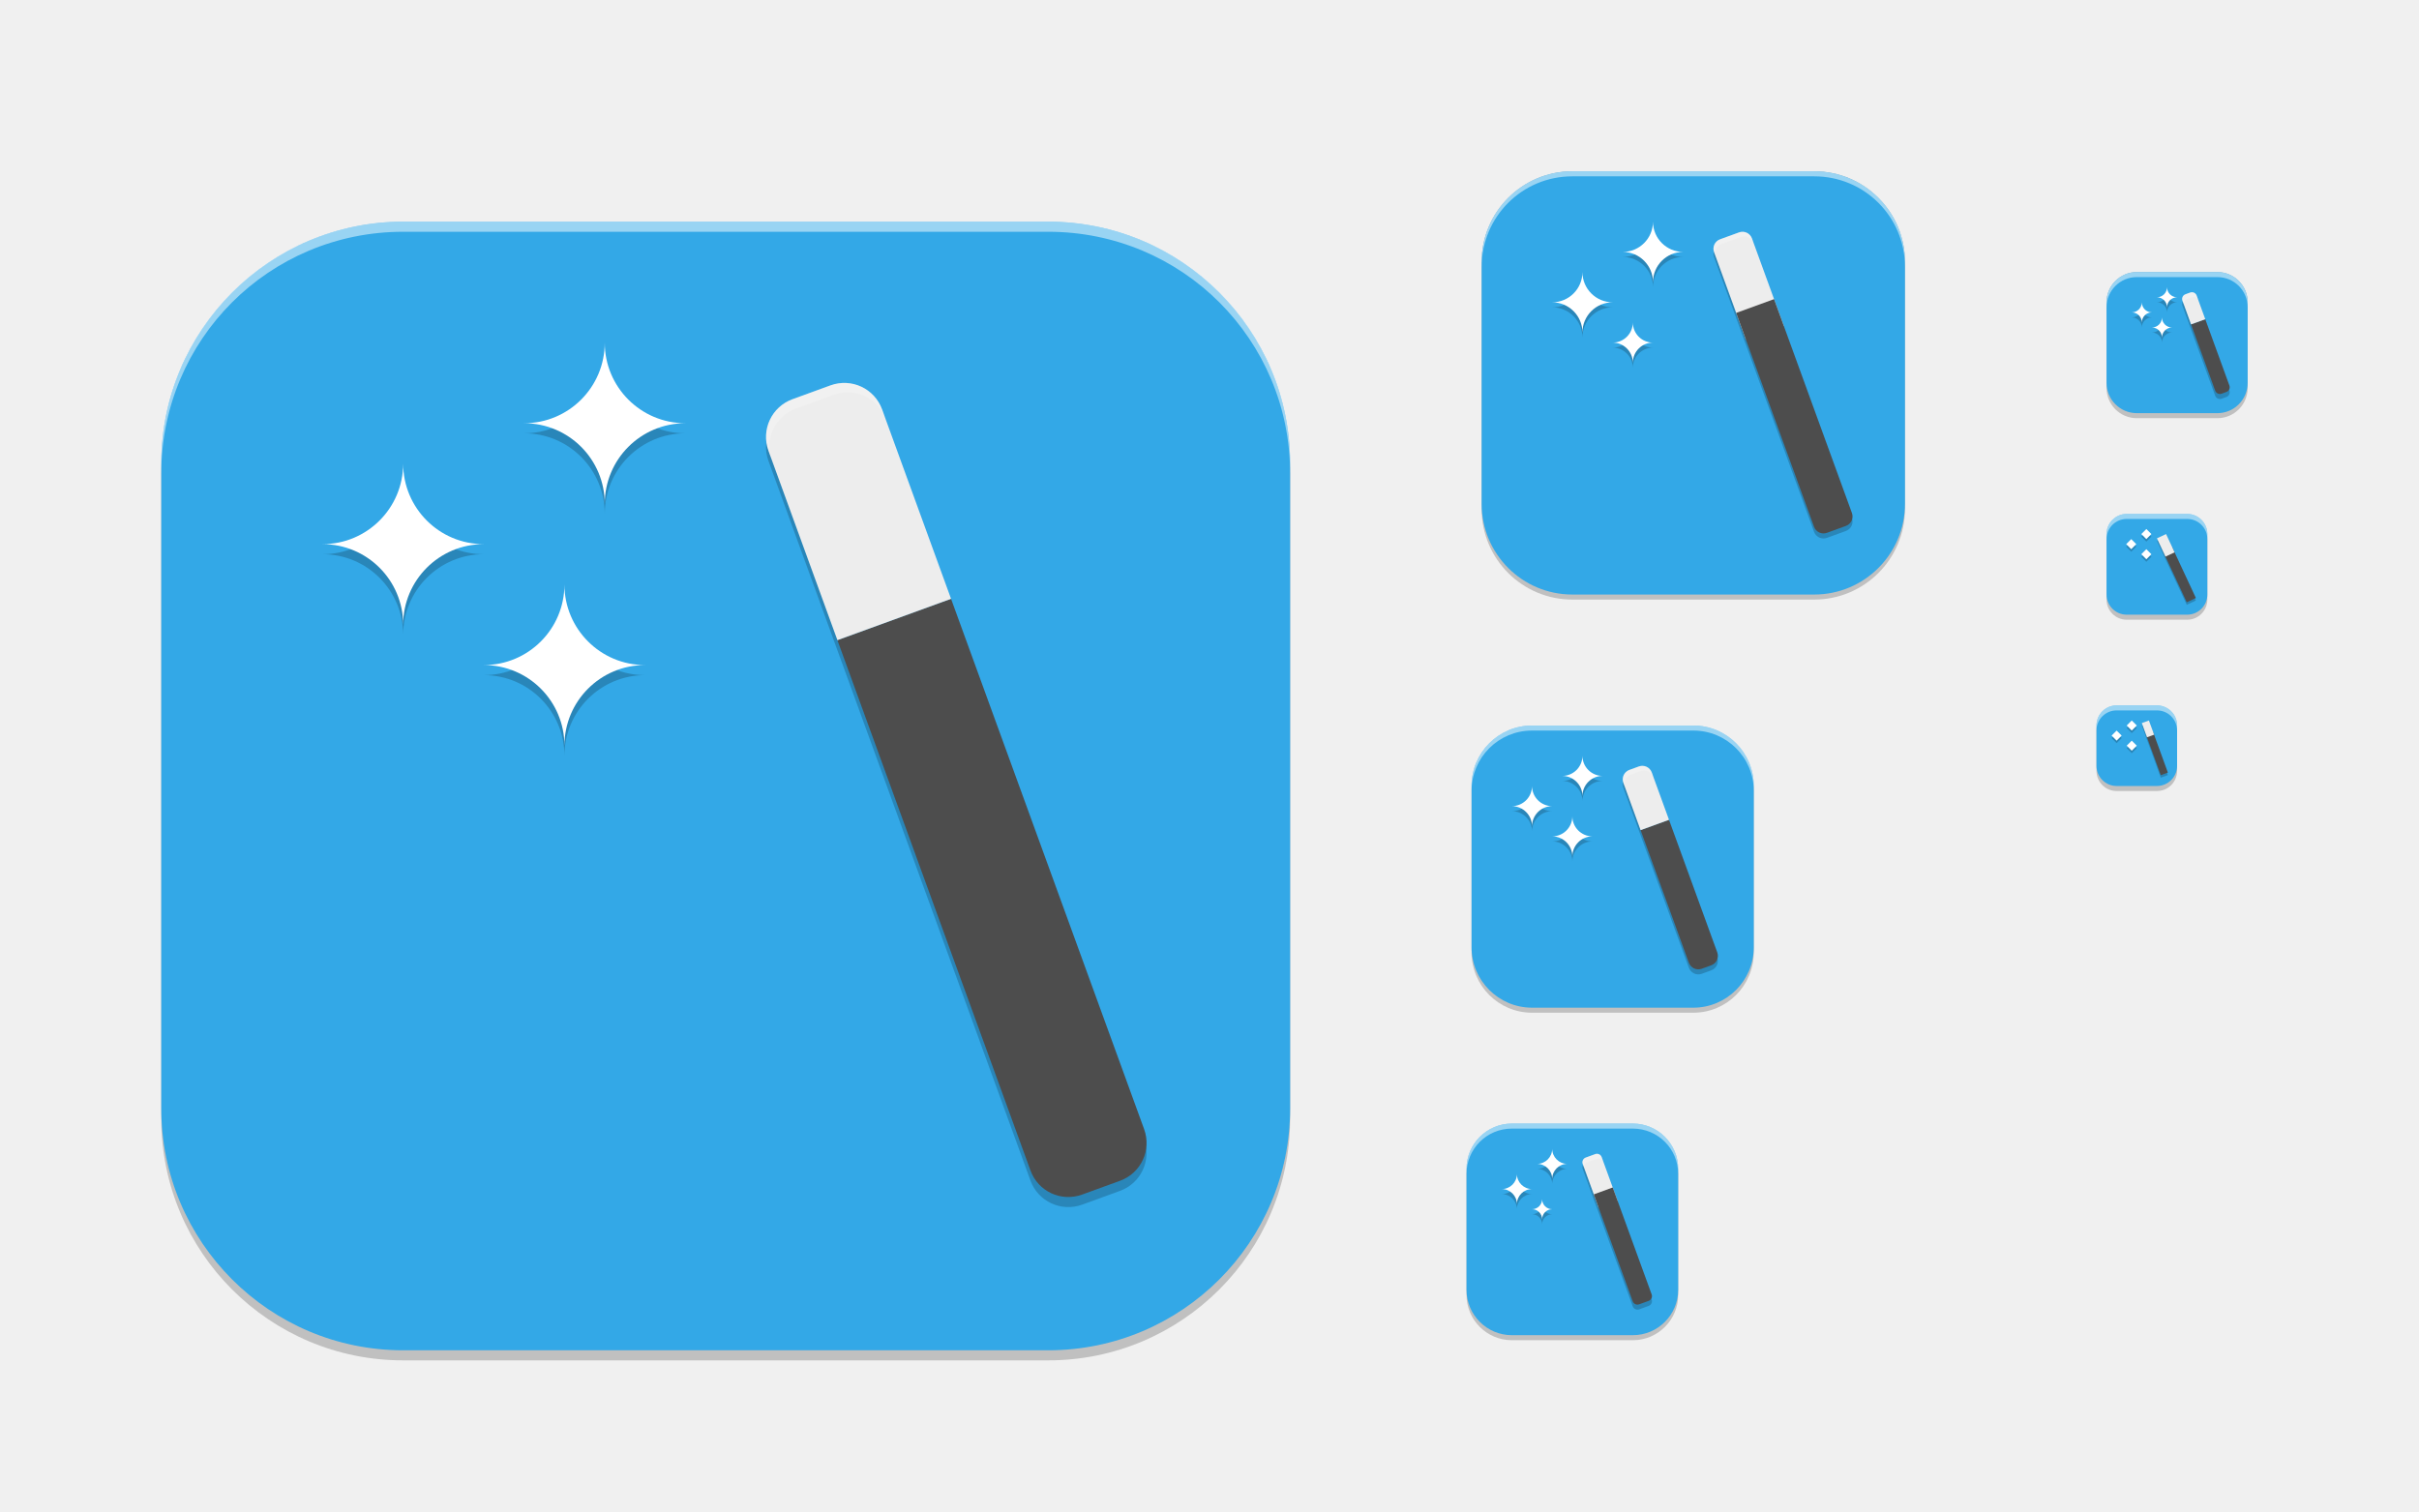
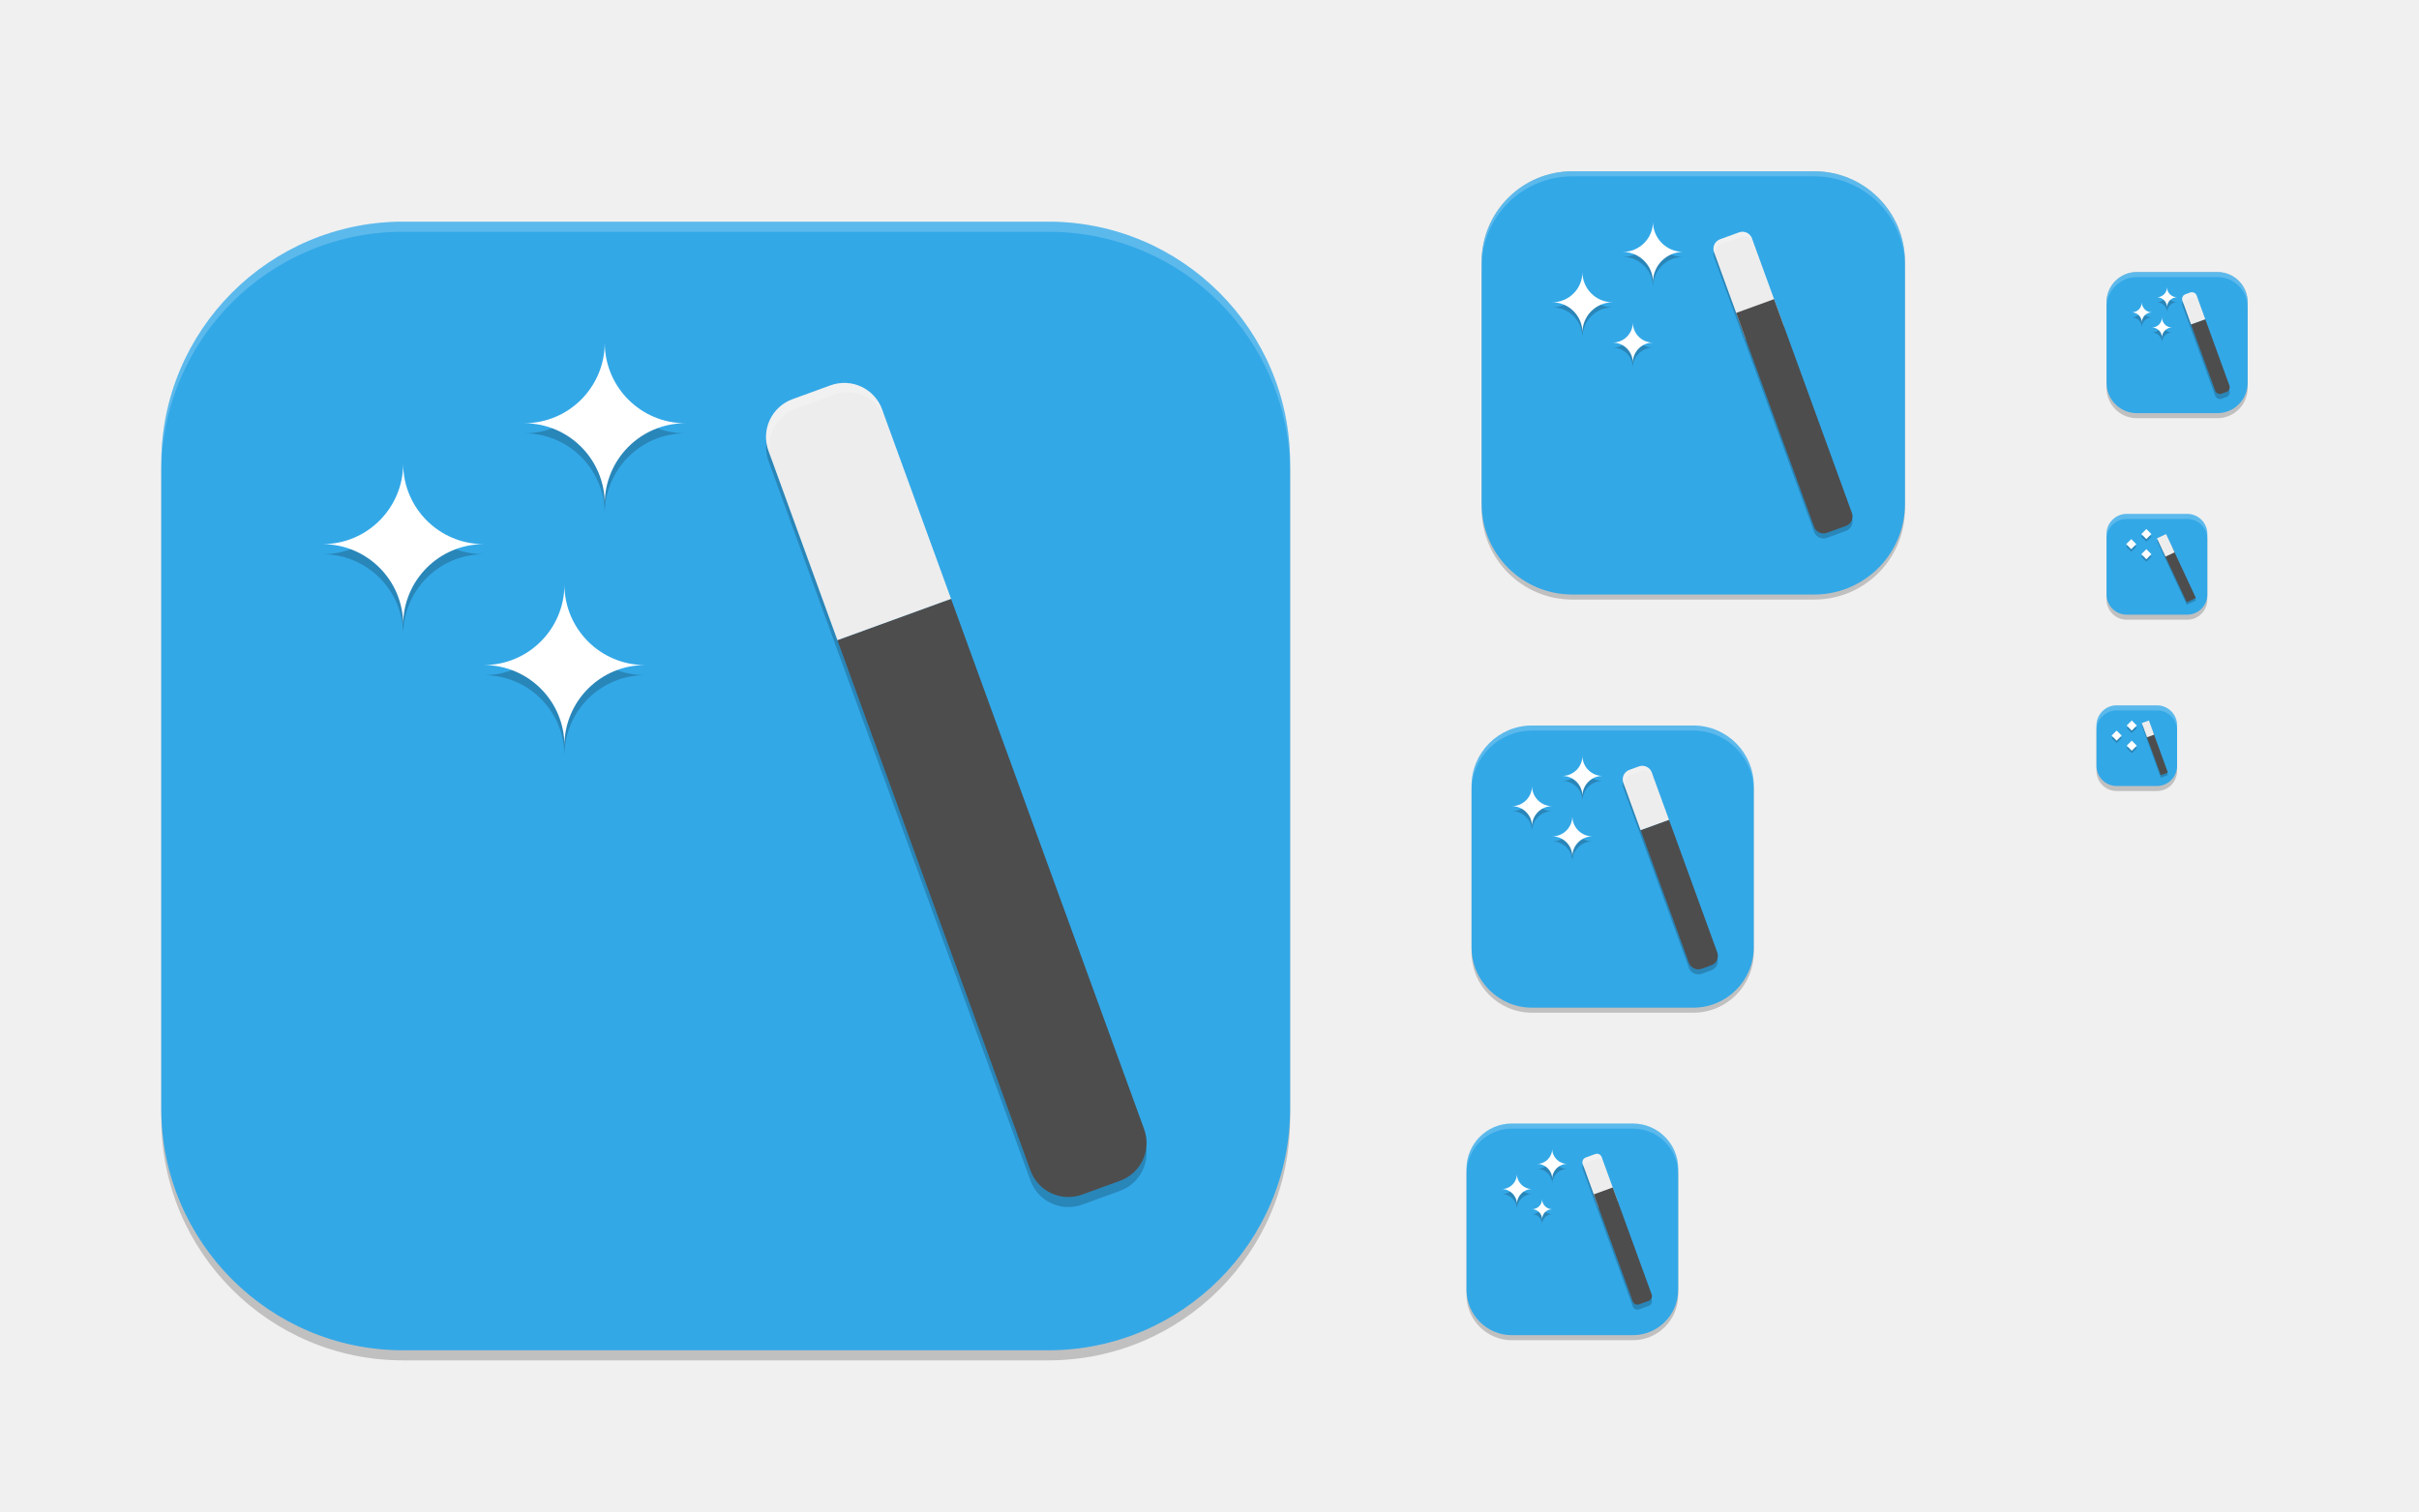
<svg xmlns="http://www.w3.org/2000/svg" width="480" height="300" viewBox="0 0 480 300" version="1.1" id="svg5">
  <defs id="defs2" />
  <g id="Baseplate" style="display:none">
    <text y="19.775" xml:space="preserve" x="15.007" style="font-style:normal;font-variant:normal;font-weight:normal;font-stretch:normal;line-height:0%;font-family:'DejaVu Sans';-inkscape-font-specification:'DejaVu Sans';display:inline;fill:#000000;fill-opacity:1;stroke:none;enable-background:new" id="context">
      <tspan style="font-style:normal;font-variant:normal;font-weight:normal;font-stretch:normal;font-size:18px;line-height:1.25;font-family:'DejaVu Sans';-inkscape-font-specification:'DejaVu Sans'" y="19.775" x="15.007" id="tspan3933">categories</tspan>
    </text>
    <text y="19.775" xml:space="preserve" x="122.488" style="font-style:normal;font-variant:normal;font-weight:bold;font-stretch:normal;line-height:0%;font-family:'DejaVu Sans';-inkscape-font-specification:'DejaVu Sans Bold';text-align:start;writing-mode:lr-tb;text-anchor:start;display:inline;fill:#000000;fill-opacity:1;stroke:none;enable-background:new" id="icon-name">
      <tspan style="font-style:normal;font-variant:normal;font-weight:bold;font-stretch:normal;font-size:18px;line-height:1.25;font-family:'DejaVu Sans';-inkscape-font-specification:'DejaVu Sans Bold'" y="19.775" x="122.488" id="tspan3937">preferences-desktop-tweaks</tspan>
    </text>
    <rect style="fill:#ffffff" id="256x256" width="256" height="256" x="16" y="28" />
    <rect style="fill:#ffffff" id="96x96" width="96" height="96" x="288" y="28" />
    <rect style="fill:#ffffff" id="64x64" width="64" height="64" x="288" y="140" />
    <rect style="fill:#ffffff" id="48x48" width="48" height="48" x="288" y="220" />
    <rect style="fill:#ffffff" id="32x32" width="32" height="32" x="416" y="52" />
    <rect style="fill:#ffffff" id="24x24" width="24" height="24" x="416" y="100" />
    <rect style="fill:#ffffff" id="22x22" width="22" height="22" x="417" y="101" />
    <rect style="fill:#ffffff" id="16x16" width="16" height="16" x="416" y="140" />
  </g>
  <g id="Shadow">
    <rect style="opacity:0.2;fill:#000000" id="rect651" width="224" height="224" x="32" y="46" ry="48" />
    <rect style="opacity:0.2;fill:#000000" id="rect769" width="84" height="85" x="294" y="34" ry="18" />
    <rect style="opacity:0.2;fill:#000000;fill-opacity:1" id="rect1131" width="56" height="56" x="292" y="145" ry="12" />
    <rect style="opacity:0.2;fill:#000000;fill-opacity:1" id="rect1261" width="42" height="42" x="291" y="224" ry="9" />
    <rect style="opacity:0.2;fill:#000000;fill-opacity:1" id="rect1364" width="28" height="29" x="418" y="54" ry="6" />
    <rect style="opacity:0.2;fill:#000000;fill-opacity:1" id="rect1398" width="16" height="16" x="416" y="141" ry="4" />
    <rect style="opacity:0.2;fill:#000000;fill-opacity:1" id="rect1432" width="20" height="20" x="418" y="103" ry="4" />
  </g>
  <g id="Background">
    <rect style="fill:#33a8e7;fill-opacity:1" id="rect597" width="224" height="224" x="32" y="44" ry="48" />
    <rect style="opacity:1;fill:#33a8e7;fill-opacity:1" id="rect771" width="84" height="84" x="294" y="34" ry="18" />
    <rect style="opacity:1;fill:#33a8e7;fill-opacity:1" id="rect1133" width="56" height="56" x="292" y="144" ry="12" />
    <rect style="opacity:1;fill:#33a8e7;fill-opacity:1" id="rect1263" width="42" height="42" x="291" y="223" ry="9" />
    <rect style="opacity:1;fill:#33a8e7;fill-opacity:1" id="rect1366" width="28" height="28" x="418" y="54" ry="6" />
    <rect style="opacity:1;fill:#33a8e7;fill-opacity:1" id="rect1400" width="16" height="16" x="416" y="140" ry="4" />
    <rect style="opacity:1;fill:#33a8e7;fill-opacity:1" id="rect1434" width="20" height="20" x="418" y="102" ry="4" />
  </g>
  <g id="g1935">
    <g id="g1924">
      <path d="m 423,143.5 -1,1 1,1 1,-1 z m -3,2 -1,1 1,1 1,-1 z" style="opacity:0.2;fill:#000000;stroke-width:3;stroke-linecap:round;stroke-linejoin:round" id="path738" />
      <path id="rect994" style="opacity:1;fill:#ffffff;stroke-width:3;stroke-linecap:round;stroke-linejoin:round" d="m 423,143 -1,1 1,1 1,-1 z m -3,2 -1,1 1,1 1,-1 z" />
      <path d="m 423,147.5 -1,1 1,1 1,-1 z" style="opacity:0.2;fill:#000000;stroke-width:3;stroke-linecap:round;stroke-linejoin:round" id="path738-3" />
      <path id="rect994-6" style="fill:#ffffff;stroke-width:3;stroke-linecap:round;stroke-linejoin:round" d="m 423,147 -1,1 1,1 1,-1 z" />
      <rect style="opacity:0.2;fill:#000000;stroke-width:3;stroke-linecap:round;stroke-linejoin:round" id="rect1048" width="1.5" height="11" x="350.114" y="280.687" transform="rotate(-20)" />
      <g id="g2705" transform="matrix(-0.8879233,0.3231777,0.3231777,0.8879233,436.521,135.3289)">
        <rect style="opacity:1;fill:#4d4d4d;fill-opacity:1;stroke-width:1.587;stroke-linecap:round;stroke-linejoin:round" id="rect4814" width="1.587" height="8.996" x="-14.42" y="-15.61" transform="scale(-1)" />
        <path id="rect5241" style="opacity:1;fill:#ededed;fill-opacity:1;stroke-width:1.587;stroke-linecap:round;stroke-linejoin:round" d="m 14.42,3.969 v 3.175 l -1.587,-3e-7 V 3.969 Z" />
      </g>
    </g>
    <g id="g2646">
      <path d="m 425.899,105.5 -1,1 1,1 1,-1 z m -3,2 -1,1 1,1 1,-1 z m 3,2 -1,1 1,1 1,-1 z" style="fill:#000000;stroke-width:3;stroke-linecap:round;stroke-linejoin:round;opacity:0.2" id="path1966" />
      <path id="rect994-7" style="opacity:1;fill:#ffffff;stroke-width:3;stroke-linecap:round;stroke-linejoin:round" d="m 425.899,105 -1,1 1,1 1,-1 z m -3,2 -1,1 1,1 1,-1 z m 3,2 -1,1 1,1 1,-1 z" />
      <rect style="opacity:0.2;fill:#000000;fill-opacity:1;stroke-width:3.261;stroke-linecap:round;stroke-linejoin:round" id="rect2611" width="2" height="14" x="342.534" y="278.168" transform="rotate(-25)" />
      <g id="g2609" transform="rotate(-70,431.2693,110.3213)">
        <rect style="fill:#4d4d4d;fill-opacity:1;stroke-width:2.36;stroke-linecap:round;stroke-linejoin:round" id="rect4814-5" width="2" height="11" x="-383.468" y="217.476" transform="rotate(-135)" />
        <path id="rect5241-3" style="opacity:1;fill:#ededed;fill-opacity:1;stroke-width:1.5;stroke-linecap:round;stroke-linejoin:round" d="m 434.832,107.475 -2.829,2.829 -1.414,-1.414 2.829,-2.829 z" />
      </g>
    </g>
    <g id="g2925">
      <rect style="opacity:0.2;fill:#000000;fill-opacity:1;stroke-width:3;stroke-linecap:round;stroke-linejoin:round" id="rect3201" width="3" height="21" x="386.189" y="204.141" ry="1" transform="rotate(-20)" />
      <path d="m 430,58 c 0,1.105 -0.895,2 -2,2 1.105,0 2,0.895 2,2 0,-1.105 0.895,-2 2,-2 -1.105,0 -2,-0.895 -2,-2 z m -5,3 c 0,1.105 -0.895,2 -2,2 1.105,0 2,0.895 2,2 0,-1.105 0.895,-2 2,-2 -1.105,0 -2,-0.895 -2,-2 z m 4,3 c 0,1.105 -0.895,2 -2,2 1.105,0 2,0.895 2,2 0,-1.105 0.895,-2 2,-2 -1.105,0 -2,-0.895 -2,-2 z" style="fill:#000000;fill-opacity:1;stroke-width:1;opacity:0.2" id="path2896" />
      <path id="rect1693" style="opacity:1;fill:#ffffff;fill-opacity:1;stroke-width:1" d="m 430,57 c 0,1.105 -0.895,2 -2,2 1.105,0 2,0.895 2,2 0,-1.105 0.895,-2 2,-2 -1.105,0 -2,-0.895 -2,-2 z m -5,3 c 0,1.105 -0.895,2 -2,2 1.105,0 2,0.895 2,2 0,-1.105 0.895,-2 2,-2 -1.105,0 -2,-0.895 -2,-2 z m 4,3 c 0,1.105 -0.895,2 -2,2 1.105,0 2,0.895 2,2 0,-1.105 0.895,-2 2,-2 -1.105,0 -2,-0.895 -2,-2 z" />
      <g id="g2918" transform="rotate(-65,434.7704,63.42291)">
        <path id="rect4814-56" style="fill:#4d4d4d;fill-opacity:1;stroke-width:3;stroke-linecap:round;stroke-linejoin:round" d="m 424.708,75.85 -0.707,-0.707 c -0.392,-0.392 -0.392,-1.022 0,-1.414 l 9.9,-9.9 2.121,2.121 -9.9,9.9 c -0.392,0.392 -1.022,0.392 -1.414,0 z" />
        <path id="rect5241-2" style="opacity:1;fill:#ededed;fill-opacity:1;stroke-width:3;stroke-linecap:round;stroke-linejoin:round" d="m 438.85,60.294 0.707,0.707 c 0.392,0.392 0.392,1.022 0,1.414 l -3.535,3.535 -2.121,-2.121 3.535,-3.535 c 0.392,-0.392 1.022,-0.392 1.414,-2e-6 z" />
        <path id="path3073" style="opacity:0.2;fill:#ffffff;fill-opacity:1;stroke-width:3;stroke-linecap:round;stroke-linejoin:round" d="m 438.85,60.294 c -0.392,-0.392 -1.022,-0.392 -1.414,0 l -0.707,0.707 c 0.392,-0.392 1.022,-0.392 1.414,0 l 0.707,0.707 c 0.392,0.392 0.392,1.022 0,1.414 l 0.707,-0.707 c 0.392,-0.392 0.392,-1.022 0,-1.414 z" />
      </g>
    </g>
    <g id="g3672">
      <rect style="opacity:0.2;fill:#000000;fill-opacity:1;stroke-width:3;stroke-linecap:round;stroke-linejoin:round" id="rect4527" width="4" height="31" x="215.763" y="324.449" ry="1" transform="rotate(-20)" />
      <path id="path4839" style="opacity:0.2;fill:#000000;fill-opacity:1;stroke-width:0.265" d="m 308,229 c 0,1.657 -1.343,3 -3,3 1.657,0 3,1.343 3,3 0,-1.657 1.343,-3 3,-3 -1.657,0 -3,-1.343 -3,-3 z m -7,5 c 0,1.657 -1.343,3 -3,3 1.657,0 3,1.343 3,3 0,-1.657 1.343,-3 3,-3 -1.657,0 -3,-1.343 -3,-3 z m 5,5 c 0,1.105 -0.895,2 -2,2 1.105,0 2,0.895 2,2 0,-1.105 0.895,-2 2,-2 -1.105,0 -2,-0.895 -2,-2 z" />
      <path d="m 308,228 c 0,1.657 -1.343,3 -3,3 1.657,0 3,1.343 3,3 0,-1.657 1.343,-3 3,-3 -1.657,0 -3,-1.343 -3,-3 z m -7,5 c 0,1.657 -1.343,3 -3,3 1.657,0 3,1.343 3,3 0,-1.657 1.343,-3 3,-3 -1.657,0 -3,-1.343 -3,-3 z m 5,5 c 0,1.105 -0.895,2 -2,2 1.105,0 2,0.895 2,2 0,-1.105 0.895,-2 2,-2 -1.105,0 -2,-0.895 -2,-2 z" style="fill:#ffffff;fill-opacity:1;stroke-width:0.265" id="path3634" />
      <g id="g4525" transform="rotate(-20,341.4558,269.875)">
        <path id="rect5241-1" style="opacity:1;fill:#ededed;fill-opacity:1;stroke-width:3;stroke-linecap:round;stroke-linejoin:round" d="M 330,223 H 332 c 0.554,-1e-5 1,0.446 1,1 v 9.242 h -4 V 224 c 0,-0.554 0.446,-1 1,-1 z" />
        <path id="path4488" style="opacity:0.2;fill:#ffffff;fill-opacity:1;stroke-width:3;stroke-linecap:round;stroke-linejoin:round" d="m 330,223 c -0.554,0 -1,0.446 -1,1 v 1 c 0,-0.554 0.446,-1 1,-1 h 2 c 0.554,-1e-5 1,0.446 1,1 v -1 c 0,-0.554 -0.446,-1 -1,-1 z" />
        <path id="rect4814-6" style="fill:#4d4d4d;fill-opacity:1;stroke-width:4.5;stroke-linecap:round;stroke-linejoin:round" d="m 332,254 h -2 C 329.446,254 329,253.554 329,253 v -22.586 h 4 L 333,253 c 0,0.554 -0.446,1 -1,1 z" />
      </g>
    </g>
    <g id="g3672-8" transform="matrix(2,0,0,2,-288,-412)">
      <rect style="opacity:0.2;fill:#000000;fill-opacity:1;stroke-width:3;stroke-linecap:round;stroke-linejoin:round" id="rect4527-9" width="4" height="31" x="215.934" y="323.979" ry="1" transform="rotate(-20)" />
      <path id="path4839-7" style="opacity:0.2;fill:#000000;fill-opacity:1;stroke-width:0.265" d="m 308,228.5 c 0,1.657 -1.343,3 -3,3 1.657,0 3,1.343 3,3 0,-1.657 1.343,-3 3,-3 -1.657,0 -3,-1.343 -3,-3 z m -7,5 c 0,1.657 -1.343,3 -3,3 1.657,0 3,1.343 3,3 0,-1.657 1.343,-3 3,-3 -1.657,0 -3,-1.343 -3,-3 z m 5,5 c 0,1.105 -0.895,2 -2,2 1.105,0 2,0.895 2,2 0,-1.105 0.895,-2 2,-2 -1.105,0 -2,-0.895 -2,-2 z" />
      <path d="m 308,228 c 0,1.657 -1.343,3 -3,3 1.657,0 3,1.343 3,3 0,-1.657 1.343,-3 3,-3 -1.657,0 -3,-1.343 -3,-3 z m -7,5 c 0,1.657 -1.343,3 -3,3 1.657,0 3,1.343 3,3 0,-1.657 1.343,-3 3,-3 -1.657,0 -3,-1.343 -3,-3 z m 5,5 c 0,1.105 -0.895,2 -2,2 1.105,0 2,0.895 2,2 0,-1.105 0.895,-2 2,-2 -1.105,0 -2,-0.895 -2,-2 z" style="fill:#ffffff;fill-opacity:1;stroke-width:0.265" id="path3634-3" />
      <g id="g4525-6" transform="rotate(-20,341.4558,269.875)">
        <path id="rect5241-1-1" style="opacity:1;fill:#ededed;fill-opacity:1;stroke-width:3;stroke-linecap:round;stroke-linejoin:round" d="M 330,223 H 332 c 0.554,-1e-5 1,0.446 1,1 v 9.242 h -4 V 224 c 0,-0.554 0.446,-1 1,-1 z" />
        <path id="path4488-2" style="opacity:0.2;fill:#ffffff;fill-opacity:1;stroke-width:3;stroke-linecap:round;stroke-linejoin:round" d="m 330,223 c -0.554,1e-5 -1,0.446 -1,1 v 0.5 c 0,-0.554 0.446,-1 1,-1 h 2 c 0.554,-1e-5 1,0.446 1,1 v -0.5 c 0,-0.554 -0.446,-1 -1,-1 z" />
        <path id="rect4814-6-9" style="fill:#4d4d4d;fill-opacity:1;stroke-width:4.5;stroke-linecap:round;stroke-linejoin:round" d="m 332,254 h -2 C 329.446,254 329,253.554 329,253 v -22.586 h 4 L 333,253 c 0,0.554 -0.446,1 -1,1 z" />
      </g>
    </g>
    <g id="g2925-2" transform="matrix(2,0,0,2,-544,36)">
      <rect style="opacity:0.2;fill:#000000;fill-opacity:1;stroke-width:3;stroke-linecap:round;stroke-linejoin:round" id="rect3201-7" width="3" height="21" x="386.36" y="203.671" ry="1" transform="rotate(-20)" />
      <path d="m 429,57.5 c 0,1.105 -0.895,2 -2,2 1.105,0 2,0.895 2,2 0,-1.105 0.895,-2 2,-2 -1.105,0 -2,-0.895 -2,-2 z m -5,3 c 0,1.105 -0.895,2 -2,2 1.105,0 2,0.895 2,2 0,-1.105 0.895,-2 2,-2 -1.105,0 -2,-0.895 -2,-2 z m 4,3 c 0,1.105 -0.895,2 -2,2 1.105,0 2,0.895 2,2 0,-1.105 0.895,-2 2,-2 -1.105,0 -2,-0.895 -2,-2 z" style="opacity:0.2;fill:#000000;fill-opacity:1;stroke-width:1" id="path2896-0" />
      <path id="rect1693-9" style="opacity:1;fill:#ffffff;fill-opacity:1;stroke-width:1" d="m 429,57 c 0,1.105 -0.895,2 -2,2 1.105,0 2,0.895 2,2 0,-1.105 0.895,-2 2,-2 -1.105,0 -2,-0.895 -2,-2 z m -5,3 c 0,1.105 -0.895,2 -2,2 1.105,0 2,0.895 2,2 0,-1.105 0.895,-2 2,-2 -1.105,0 -2,-0.895 -2,-2 z m 4,3 c 0,1.105 -0.895,2 -2,2 1.105,0 2,0.895 2,2 0,-1.105 0.895,-2 2,-2 -1.105,0 -2,-0.895 -2,-2 z" />
      <g id="g2918-3" transform="rotate(-65,434.7704,63.42291)">
        <path id="rect4814-56-6" style="fill:#4d4d4d;fill-opacity:1;stroke-width:3;stroke-linecap:round;stroke-linejoin:round" d="m 424.708,75.85 -0.707,-0.707 c -0.392,-0.392 -0.392,-1.022 0,-1.414 l 9.9,-9.9 2.121,2.121 -9.9,9.9 c -0.392,0.392 -1.022,0.392 -1.414,0 z" />
        <path id="rect5241-2-0" style="opacity:1;fill:#ededed;fill-opacity:1;stroke-width:3;stroke-linecap:round;stroke-linejoin:round" d="m 438.85,60.294 0.707,0.707 c 0.392,0.392 0.392,1.022 0,1.414 l -3.535,3.535 -2.121,-2.121 3.535,-3.535 c 0.392,-0.392 1.022,-0.392 1.414,-2e-6 z" />
        <path id="path3073-6" style="opacity:0.2;fill:#ffffff;fill-opacity:1;stroke-width:3;stroke-linecap:round;stroke-linejoin:round" d="m 438.85,60.294 c -0.392,-0.392 -1.022,-0.392 -1.414,-2e-6 l -0.354,0.354 c 0.392,-0.392 1.022,-0.392 1.414,-2e-6 l 0.707,0.707 c 0.392,0.392 0.392,1.022 0,1.414 l 0.354,-0.354 c 0.392,-0.392 0.392,-1.022 0,-1.414 z" />
      </g>
    </g>
    <g id="g2925-2-9" transform="matrix(8,0,0,8,-3312,-388)">
      <rect style="opacity:0.2;fill:#000000;fill-opacity:1;stroke-width:3;stroke-linecap:round;stroke-linejoin:round" id="rect3201-7-2" width="3" height="21" x="386.445" y="203.436" ry="1" transform="rotate(-20)" />
      <path d="m 429,57.25 c 0,1.105 -0.895,2 -2,2 1.105,0 2,0.895 2,2 0,-1.105 0.895,-2 2,-2 -1.105,0 -2,-0.895 -2,-2 z m -5,3 c 0,1.105 -0.895,2 -2,2 1.105,0 2,0.895 2,2 0,-1.105 0.895,-2 2,-2 -1.105,0 -2,-0.895 -2,-2 z m 4,3 c 0,1.105 -0.895,2 -2,2 1.105,0 2,0.895 2,2 0,-1.105 0.895,-2 2,-2 -1.105,0 -2,-0.895 -2,-2 z" style="opacity:0.2;fill:#000000;fill-opacity:1;stroke-width:1" id="path2896-0-0" />
      <path id="rect1693-9-2" style="opacity:1;fill:#ffffff;fill-opacity:1;stroke-width:1" d="m 429,57 c 0,1.105 -0.895,2 -2,2 1.105,0 2,0.895 2,2 0,-1.105 0.895,-2 2,-2 -1.105,0 -2,-0.895 -2,-2 z m -5,3 c 0,1.105 -0.895,2 -2,2 1.105,0 2,0.895 2,2 0,-1.105 0.895,-2 2,-2 -1.105,0 -2,-0.895 -2,-2 z m 4,3 c 0,1.105 -0.895,2 -2,2 1.105,0 2,0.895 2,2 0,-1.105 0.895,-2 2,-2 -1.105,0 -2,-0.895 -2,-2 z" />
      <g id="g2918-3-3" transform="rotate(-65,434.7704,63.42291)">
        <path id="rect4814-56-6-7" style="fill:#4d4d4d;fill-opacity:1;stroke-width:3;stroke-linecap:round;stroke-linejoin:round" d="m 424.708,75.85 -0.707,-0.707 c -0.392,-0.392 -0.392,-1.022 0,-1.414 l 9.9,-9.9 2.121,2.121 -9.9,9.9 c -0.392,0.392 -1.022,0.392 -1.414,0 z" />
        <path id="rect5241-2-0-5" style="opacity:1;fill:#ededed;fill-opacity:1;stroke-width:3;stroke-linecap:round;stroke-linejoin:round" d="m 438.85,60.294 0.707,0.707 c 0.392,0.392 0.392,1.022 0,1.414 l -3.535,3.535 -2.121,-2.121 3.535,-3.535 c 0.392,-0.392 1.022,-0.392 1.414,-2e-6 z" />
        <path id="path3073-6-9" style="opacity:0.2;fill:#ffffff;fill-opacity:1;stroke-width:3;stroke-linecap:round;stroke-linejoin:round" d="m 438.85,60.294 c -0.392,-0.392 -1.022,-0.392 -1.414,2e-6 l -0.177,0.177 c 0.392,-0.392 1.022,-0.392 1.414,-10e-7 l 0.707,0.707 c 0.392,0.392 0.392,1.022 0,1.414 l 0.177,-0.177 c 0.392,-0.392 0.392,-1.022 0,-1.414 z" />
      </g>
    </g>
  </g>
  <g id="Highlights">
-     <path id="rect653" style="opacity:0.5;fill:#ffffff" d="M 80,44 C 53.408,44 32,65.408 32,92 v 2 C 32,67.408 53.408,46 80,46 h 128 c 26.592,0 48,21.408 48,48 V 92 C 256,65.408 234.592,44 208,44 Z" />
-     <path id="rect773" style="opacity:0.5;fill:#ffffff" d="m 312,34 c -9.972,0 -18,8.028 -18,18 v 1 c 0,-9.972 8.028,-18 18,-18 h 48 c 9.972,0 18,8.028 18,18 v -1 c 0,-9.972 -8.028,-18 -18,-18 z" />
-     <path id="rect1135" style="opacity:0.5;fill:#ffffff;fill-opacity:1" d="m 304,144 c -6.648,0 -12,5.352 -12,12 v 1 c 0,-6.648 5.352,-12 12,-12 h 32 c 6.648,0 12,5.352 12,12 v -1 c 0,-6.648 -5.352,-12 -12,-12 z" />
-     <path id="rect1265" style="opacity:0.5;fill:#ffffff;fill-opacity:1" d="m 300,223 c -4.986,0 -9,4.014 -9,9 v 1 c 0,-4.986 4.014,-9 9,-9 h 24 c 4.986,0 9,4.014 9,9 v -1 c 0,-4.986 -4.014,-9 -9,-9 z" />
-     <path id="rect1368" style="opacity:0.5;fill:#ffffff;fill-opacity:1" d="m 424,54 c -3.324,0 -6,2.676 -6,6 v 1 c 0,-3.324 2.676,-6 6,-6 h 16 c 3.324,0 6,2.676 6,6 v -1 c 0,-3.324 -2.676,-6 -6,-6 z" />
-     <path id="rect1402" style="opacity:0.5;fill:#ffffff;fill-opacity:1" d="m 420,140 c -2.216,0 -4,1.784 -4,4 v 1 c 0,-2.216 1.784,-4 4,-4 h 8 c 2.216,0 4,1.784 4,4 v -1 c 0,-2.216 -1.784,-4 -4,-4 z" />
-     <path id="rect1436" style="opacity:0.5;fill:#ffffff;fill-opacity:1" d="m 422,102 c -2.216,0 -4,1.784 -4,4 v 1 c 0,-2.216 1.784,-4 4,-4 h 12 c 2.216,0 4,1.784 4,4 v -1 c 0,-2.216 -1.784,-4 -4,-4 z" />
+     <path id="rect653" style="opacity:0.2;fill:#ffffff" d="M 80,44 C 53.408,44 32,65.408 32,92 v 2 C 32,67.408 53.408,46 80,46 h 128 c 26.592,0 48,21.408 48,48 V 92 C 256,65.408 234.592,44 208,44 Z" />
+     <path id="rect773" style="opacity:0.2;fill:#ffffff" d="m 312,34 c -9.972,0 -18,8.028 -18,18 v 1 c 0,-9.972 8.028,-18 18,-18 h 48 c 9.972,0 18,8.028 18,18 v -1 c 0,-9.972 -8.028,-18 -18,-18 z" />
+     <path id="rect1135" style="opacity:0.2;fill:#ffffff;fill-opacity:1" d="m 304,144 c -6.648,0 -12,5.352 -12,12 v 1 c 0,-6.648 5.352,-12 12,-12 h 32 c 6.648,0 12,5.352 12,12 v -1 c 0,-6.648 -5.352,-12 -12,-12 z" />
+     <path id="rect1265" style="opacity:0.2;fill:#ffffff;fill-opacity:1" d="m 300,223 c -4.986,0 -9,4.014 -9,9 v 1 c 0,-4.986 4.014,-9 9,-9 h 24 c 4.986,0 9,4.014 9,9 v -1 c 0,-4.986 -4.014,-9 -9,-9 z" />
+     <path id="rect1368" style="opacity:0.2;fill:#ffffff;fill-opacity:1" d="m 424,54 c -3.324,0 -6,2.676 -6,6 v 1 c 0,-3.324 2.676,-6 6,-6 h 16 c 3.324,0 6,2.676 6,6 v -1 c 0,-3.324 -2.676,-6 -6,-6 z" />
+     <path id="rect1402" style="opacity:0.2;fill:#ffffff;fill-opacity:1" d="m 420,140 c -2.216,0 -4,1.784 -4,4 v 1 c 0,-2.216 1.784,-4 4,-4 h 8 c 2.216,0 4,1.784 4,4 v -1 c 0,-2.216 -1.784,-4 -4,-4 z" />
+     <path id="rect1436" style="opacity:0.2;fill:#ffffff;fill-opacity:1" d="m 422,102 c -2.216,0 -4,1.784 -4,4 v 1 c 0,-2.216 1.784,-4 4,-4 h 12 c 2.216,0 4,1.784 4,4 v -1 c 0,-2.216 -1.784,-4 -4,-4 z" />
  </g>
</svg>
